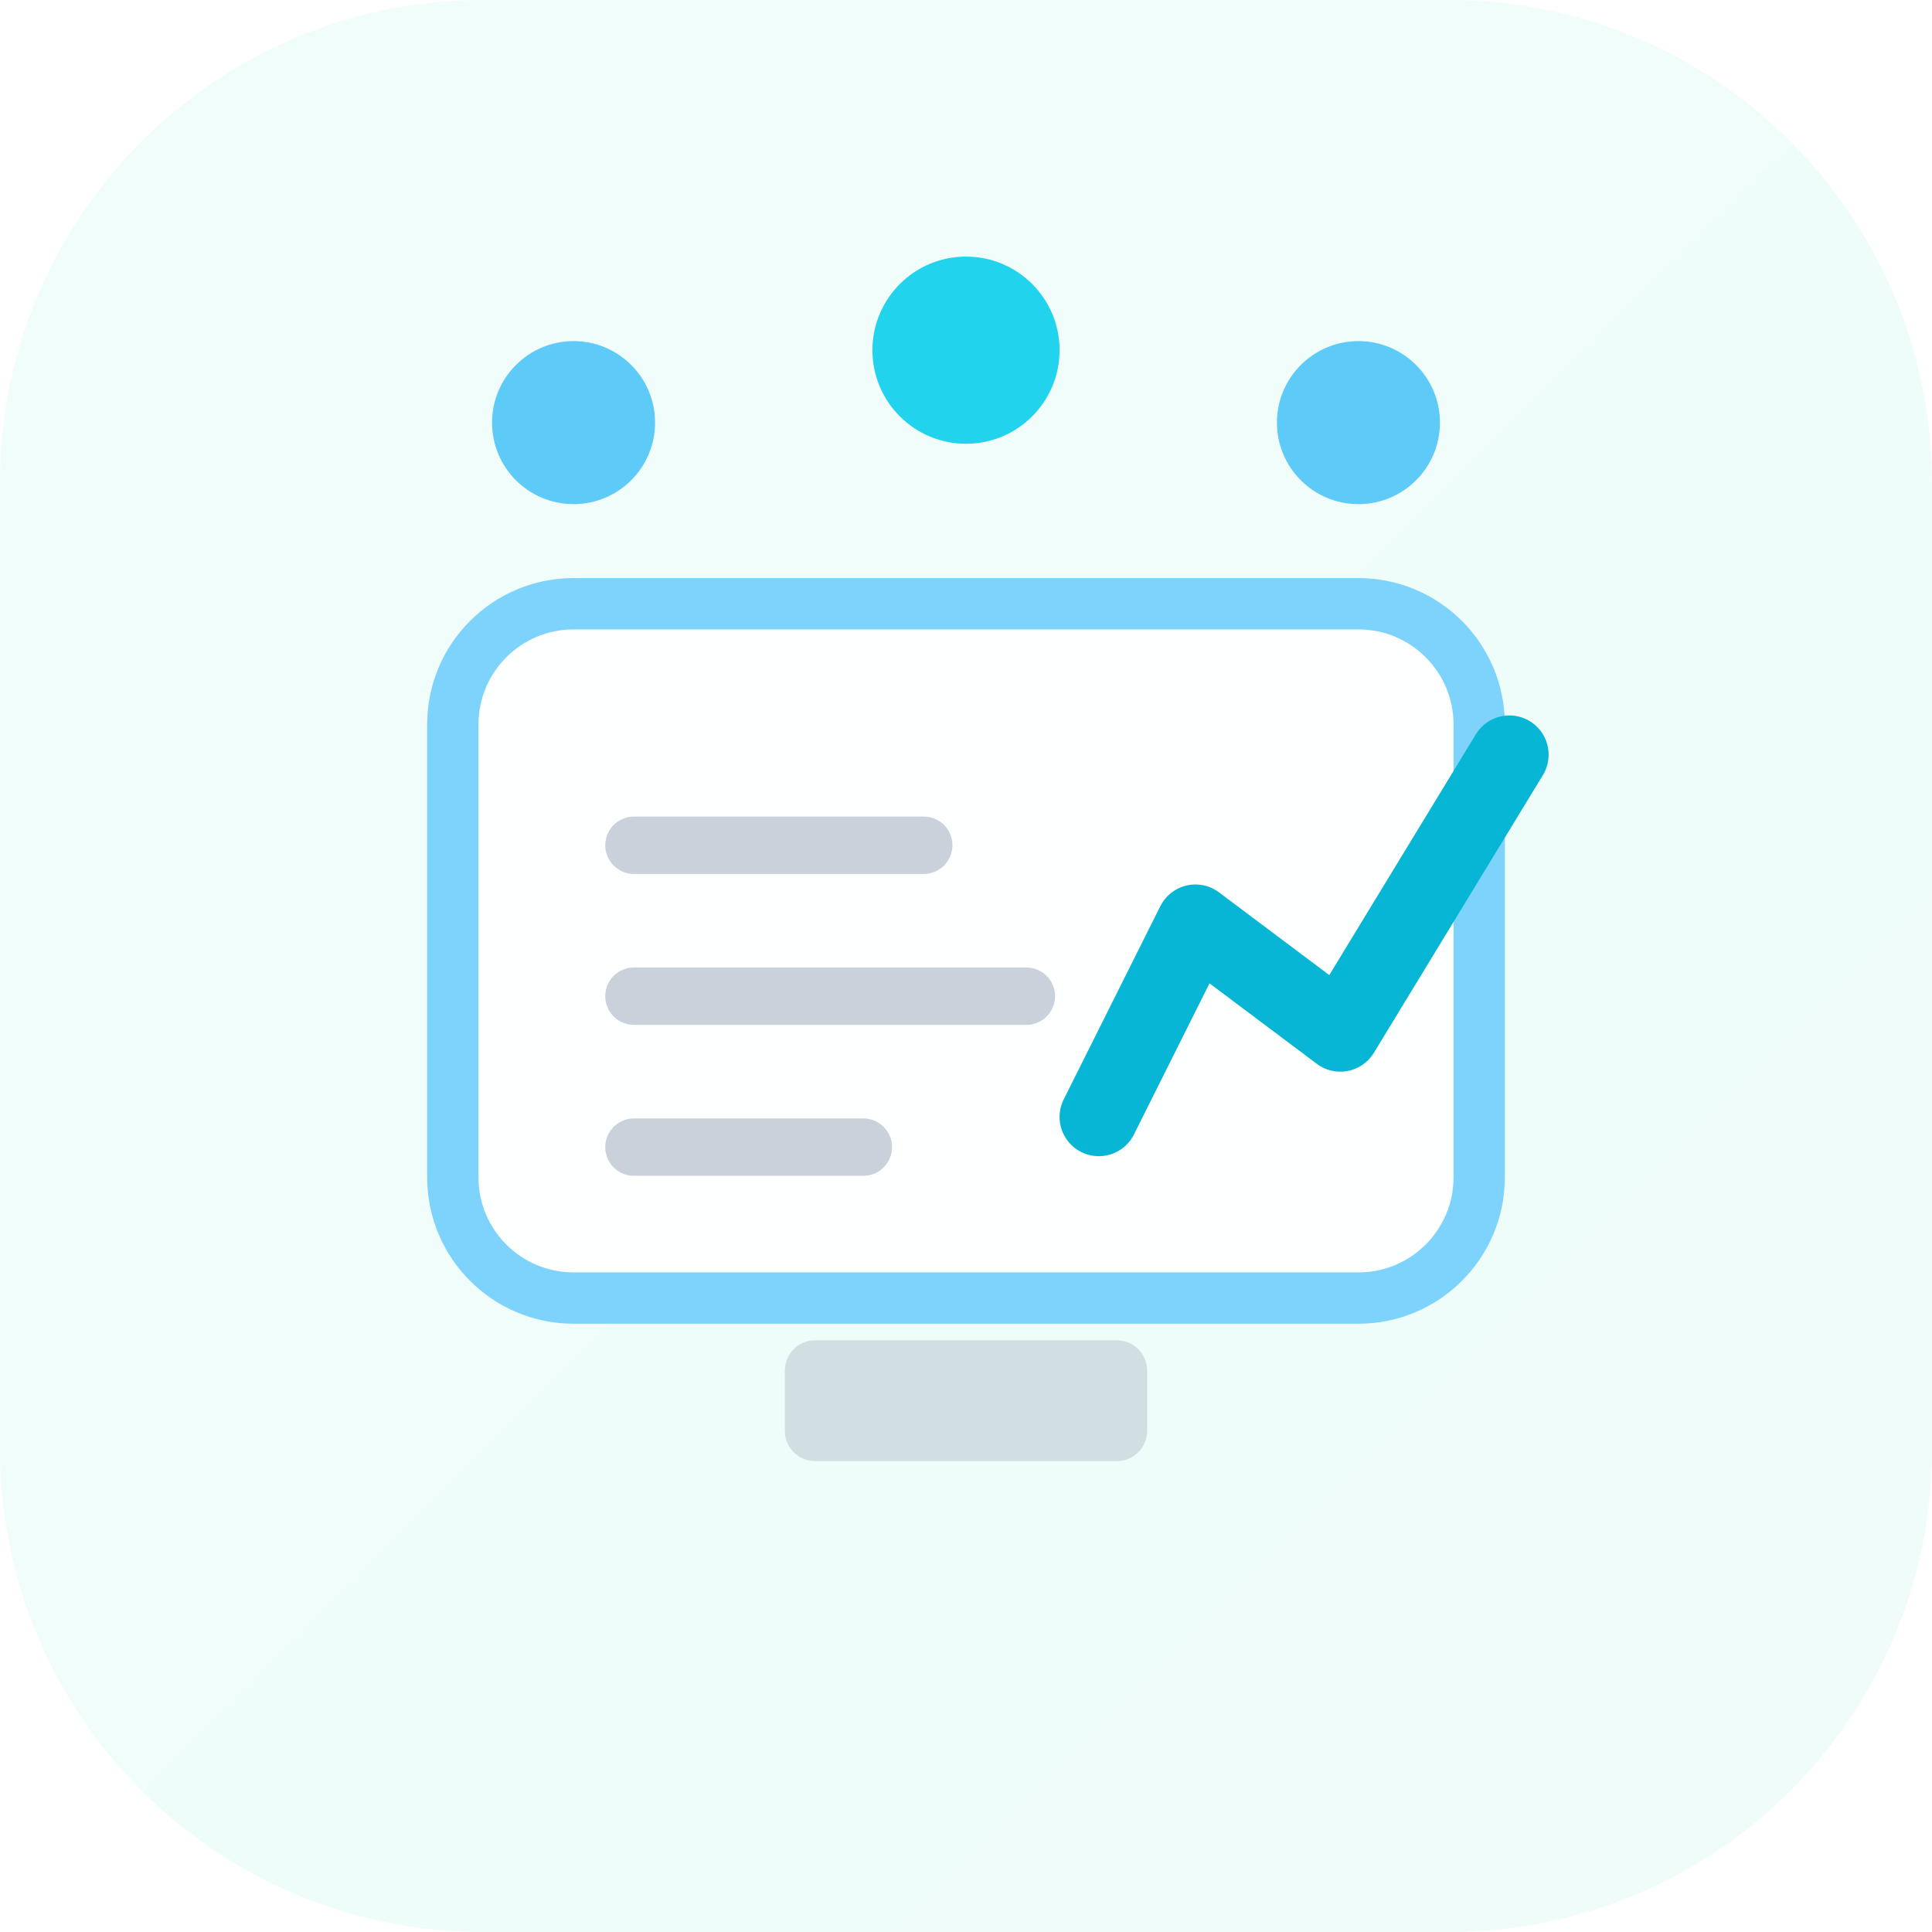
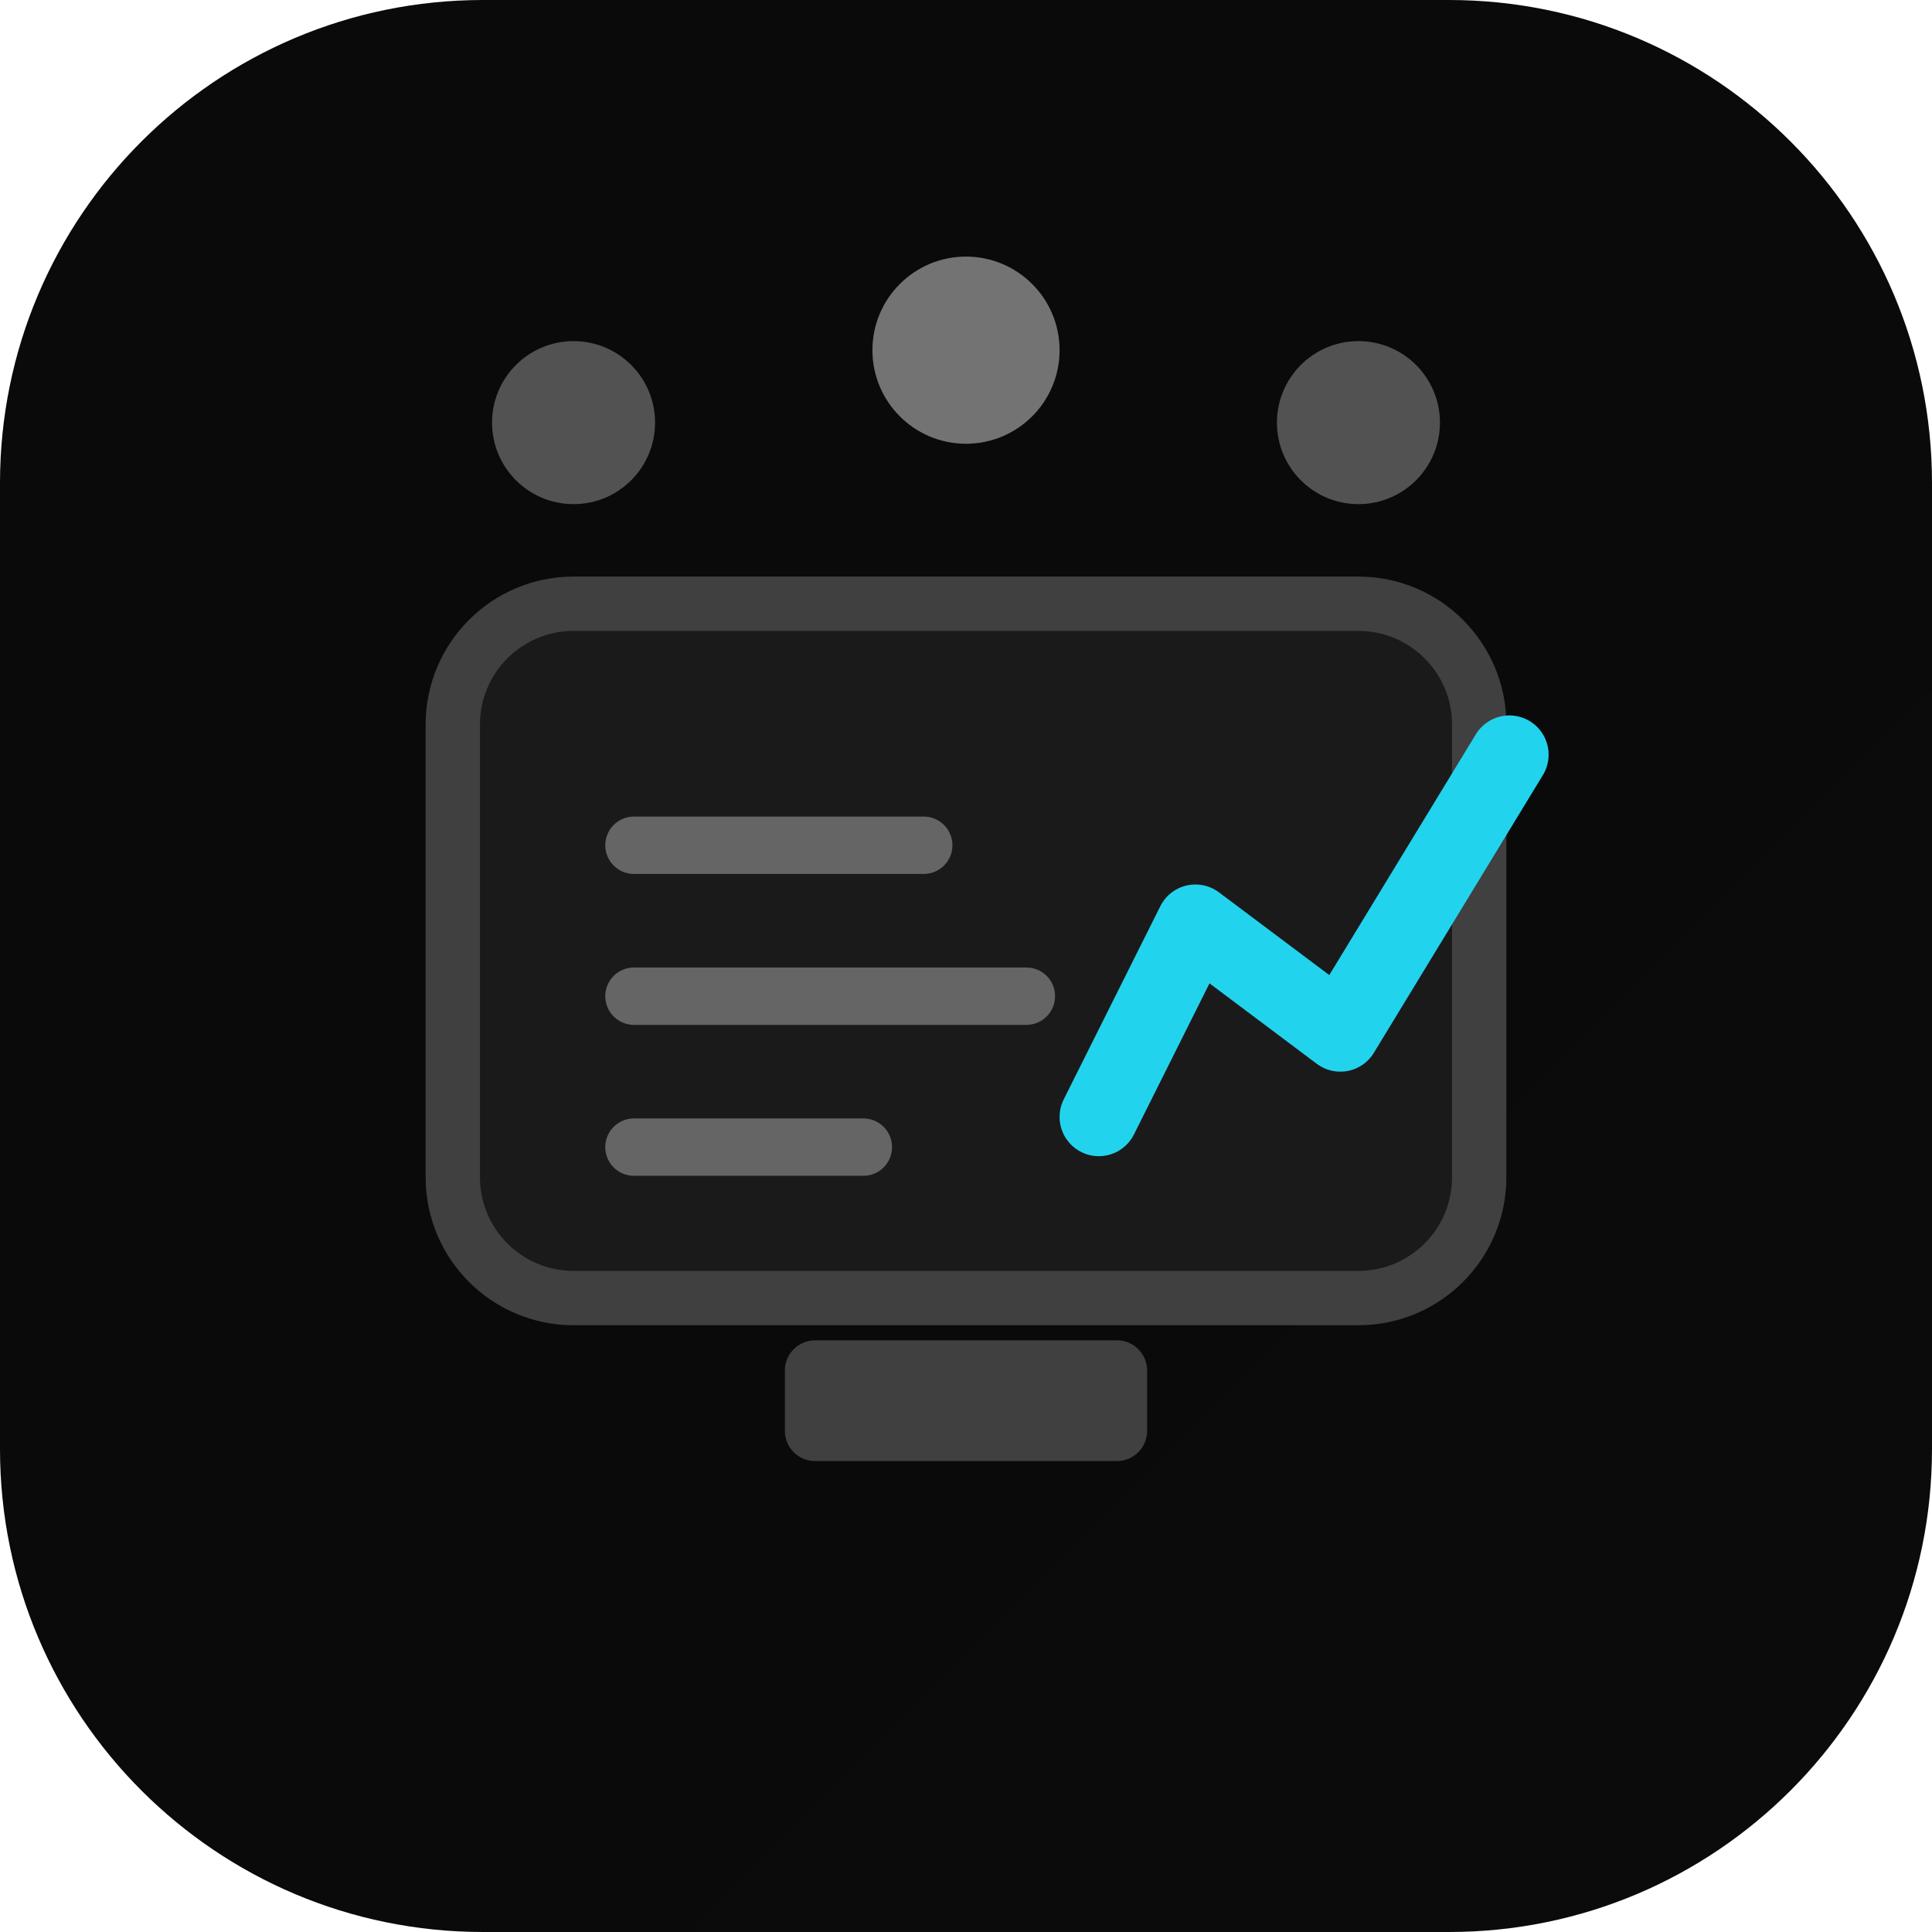
<svg xmlns="http://www.w3.org/2000/svg" viewBox="0 0 32 32" role="img" aria-label="Tech-Horizon">
  <defs>
-     <linearGradient id="th-sky" x1="0" y1="0" x2="32" y2="32">
-       <stop stop-color="#f0fdfa" />
-       <stop offset="0.5" stop-color="#e0f2fe" />
-       <stop offset="1" stop-color="#bae6fd" />
+     <linearGradient id="th-bg" x1="0" y1="0" x2="32" y2="32">
+       <stop stop-color="#0a0a0a" />
+       <stop offset="0.55" stop-color="#171717" />
+       <stop offset="1" stop-color="#262626" />
    </linearGradient>
-     <linearGradient id="th-screen" x1="8" y1="11" x2="24" y2="21">
-       <stop stop-color="#ffffff" stop-opacity="0.96" />
-       <stop offset="1" stop-color="#f0f9ff" stop-opacity="0.9" />
+     <linearGradient id="th-screen" x1="7.5" y1="10" x2="24.5" y2="21.5">
+       <stop stop-color="#1a1a1a" />
+       <stop offset="1" stop-color="#262626" />
    </linearGradient>
    <linearGradient id="th-accent" x1="18" y1="13" x2="26" y2="19">
-       <stop stop-color="#06b6d4" />
-       <stop offset="1" stop-color="#2563eb" />
+       <stop stop-color="#22d3ee" />
+       <stop offset="1" stop-color="#60a5fa" />
    </linearGradient>
  </defs>
-   <rect width="32" height="32" rx="8" fill="url(#th-sky)" />
-   <circle cx="9.5" cy="7" r="1.35" fill="#38bdf8" opacity="0.8" />
-   <circle cx="16" cy="5.8" r="1.55" fill="#22d3ee" />
-   <circle cx="22.5" cy="7" r="1.35" fill="#38bdf8" opacity="0.8" />
-   <rect x="7.5" y="10" width="17" height="11.5" rx="2" fill="url(#th-screen)" stroke="#7dd3fc" stroke-width="0.85" />
-   <path d="M10.5 14h4.8M10.5 16.5h6.5M10.5 19h3.8" fill="none" stroke="#94a3b8" stroke-width="0.95" stroke-linecap="round" opacity="0.5" />
+   <rect width="32" height="32" rx="8" fill="url(#th-bg)" />
+   <circle cx="9.5" cy="7" r="1.35" fill="#525252" />
+   <circle cx="16" cy="5.8" r="1.55" fill="#737373" />
+   <circle cx="22.5" cy="7" r="1.35" fill="#525252" />
+   <rect x="7.5" y="10" width="17" height="11.5" rx="2" fill="url(#th-screen)" stroke="#404040" stroke-width="0.9" />
+   <path d="M10.5 14h4.8M10.5 16.5h6.5M10.5 19h3.8" fill="none" stroke="#a3a3a3" stroke-width="0.95" stroke-linecap="round" opacity="0.55" />
  <path d="M18.2 18.5l1.6-3.2 2.4 1.8 2.8-4.6" fill="none" stroke="url(#th-accent)" stroke-width="1.3" stroke-linecap="round" stroke-linejoin="round" />
-   <rect x="13" y="22.2" width="6" height="2" rx="0.5" fill="#64748b" opacity="0.22" />
+   <rect x="13" y="22.2" width="6" height="2" rx="0.5" fill="#404040" />
</svg>
